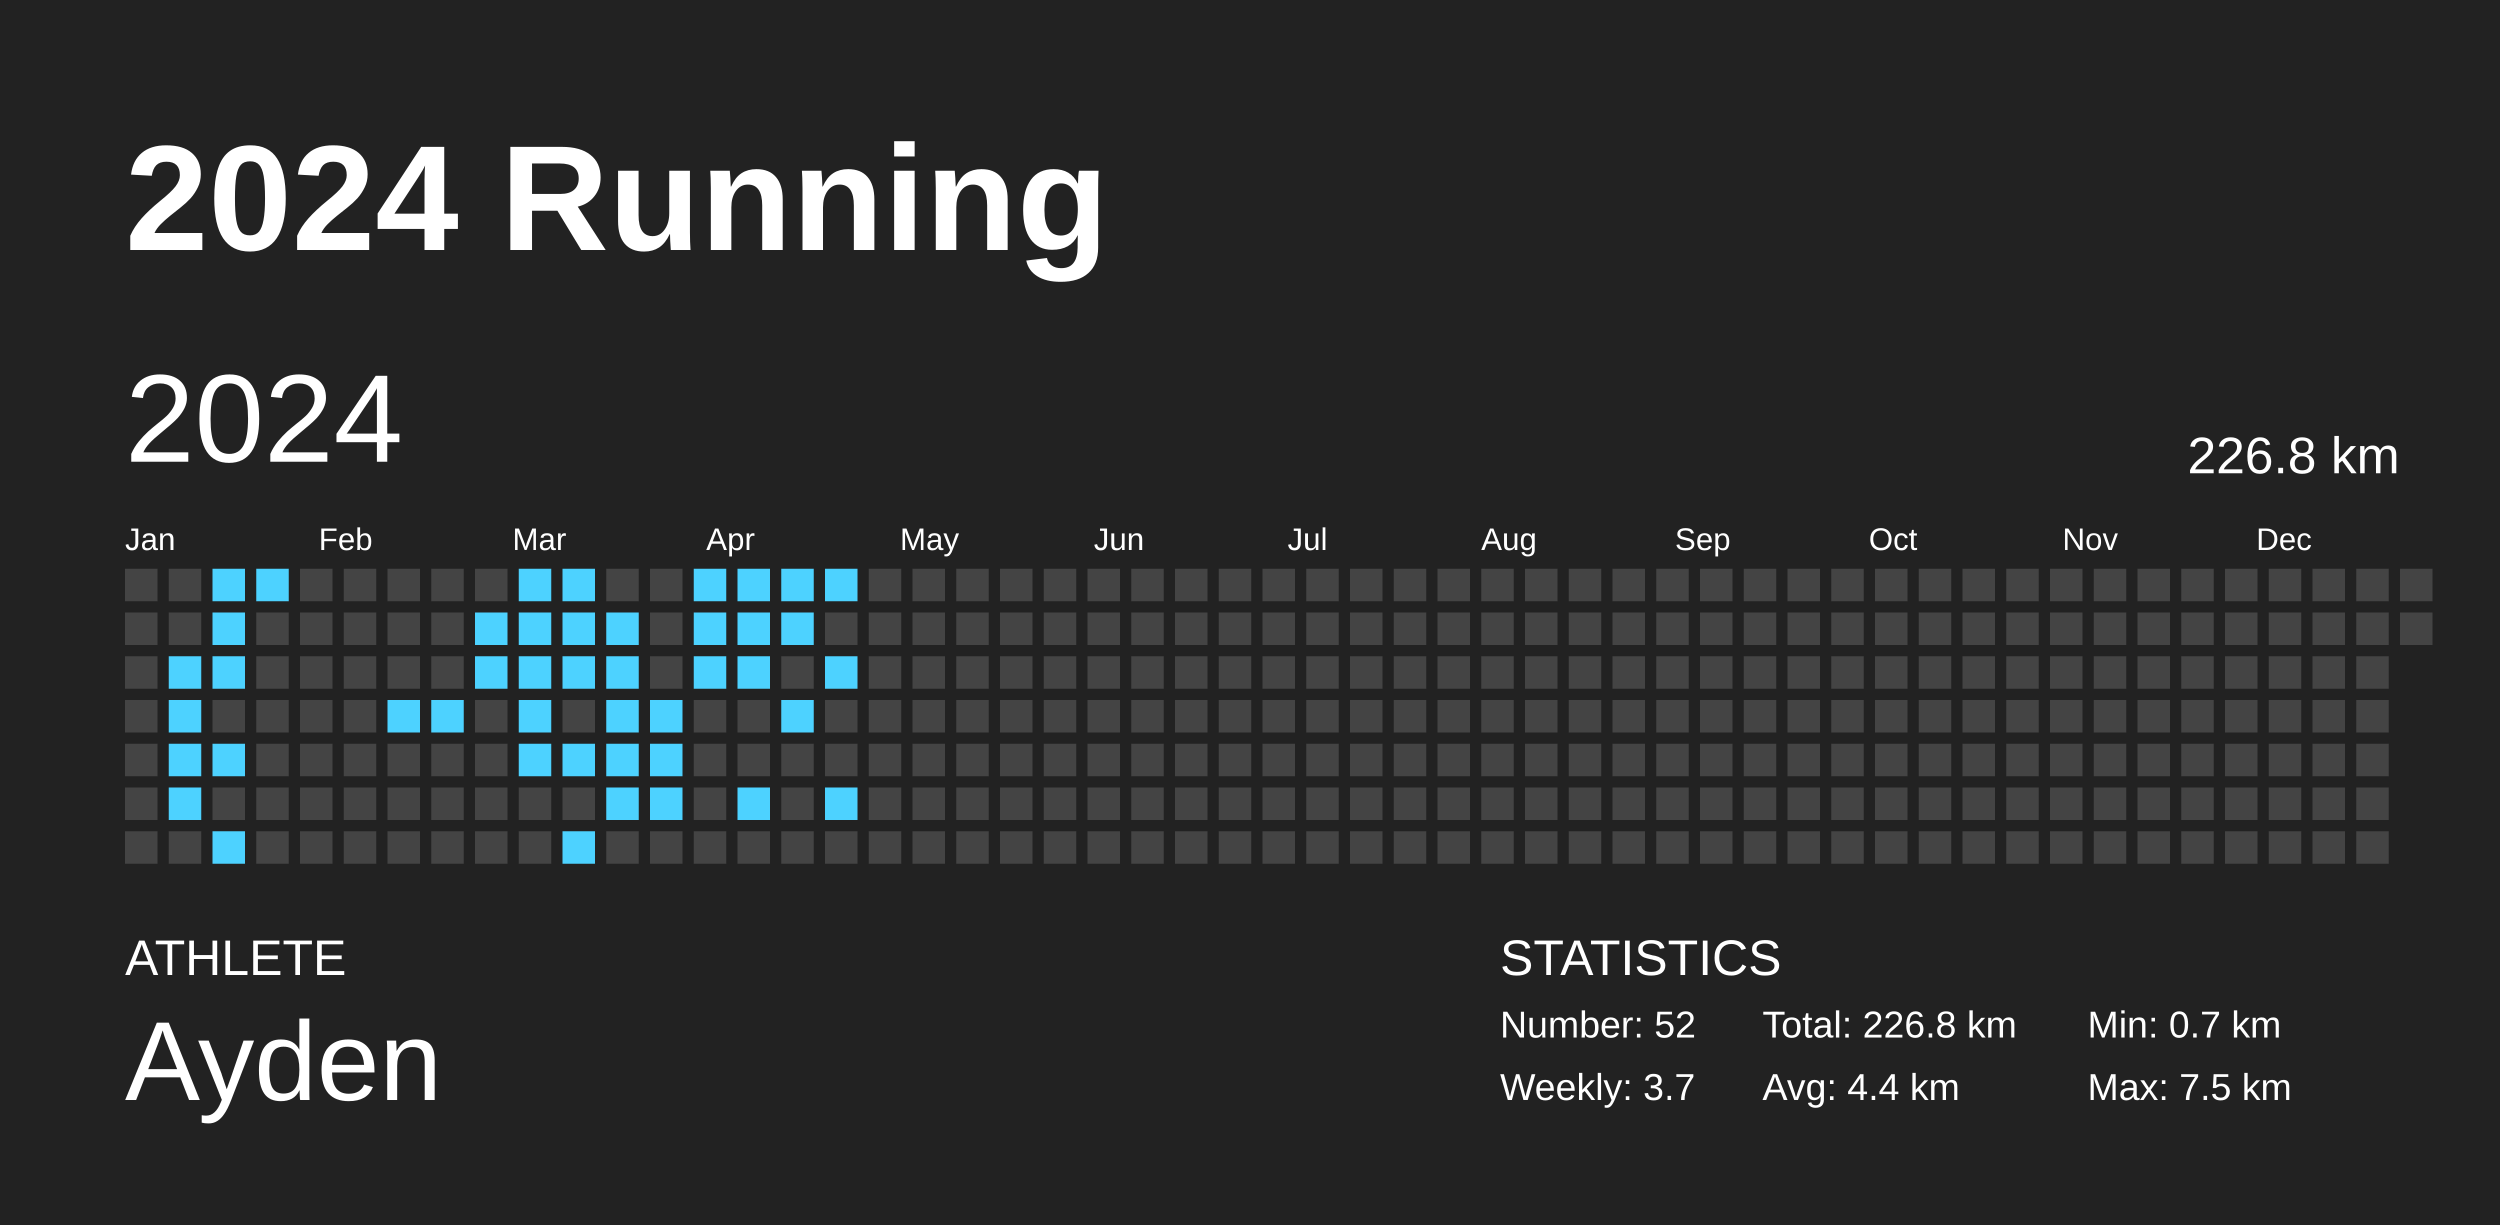
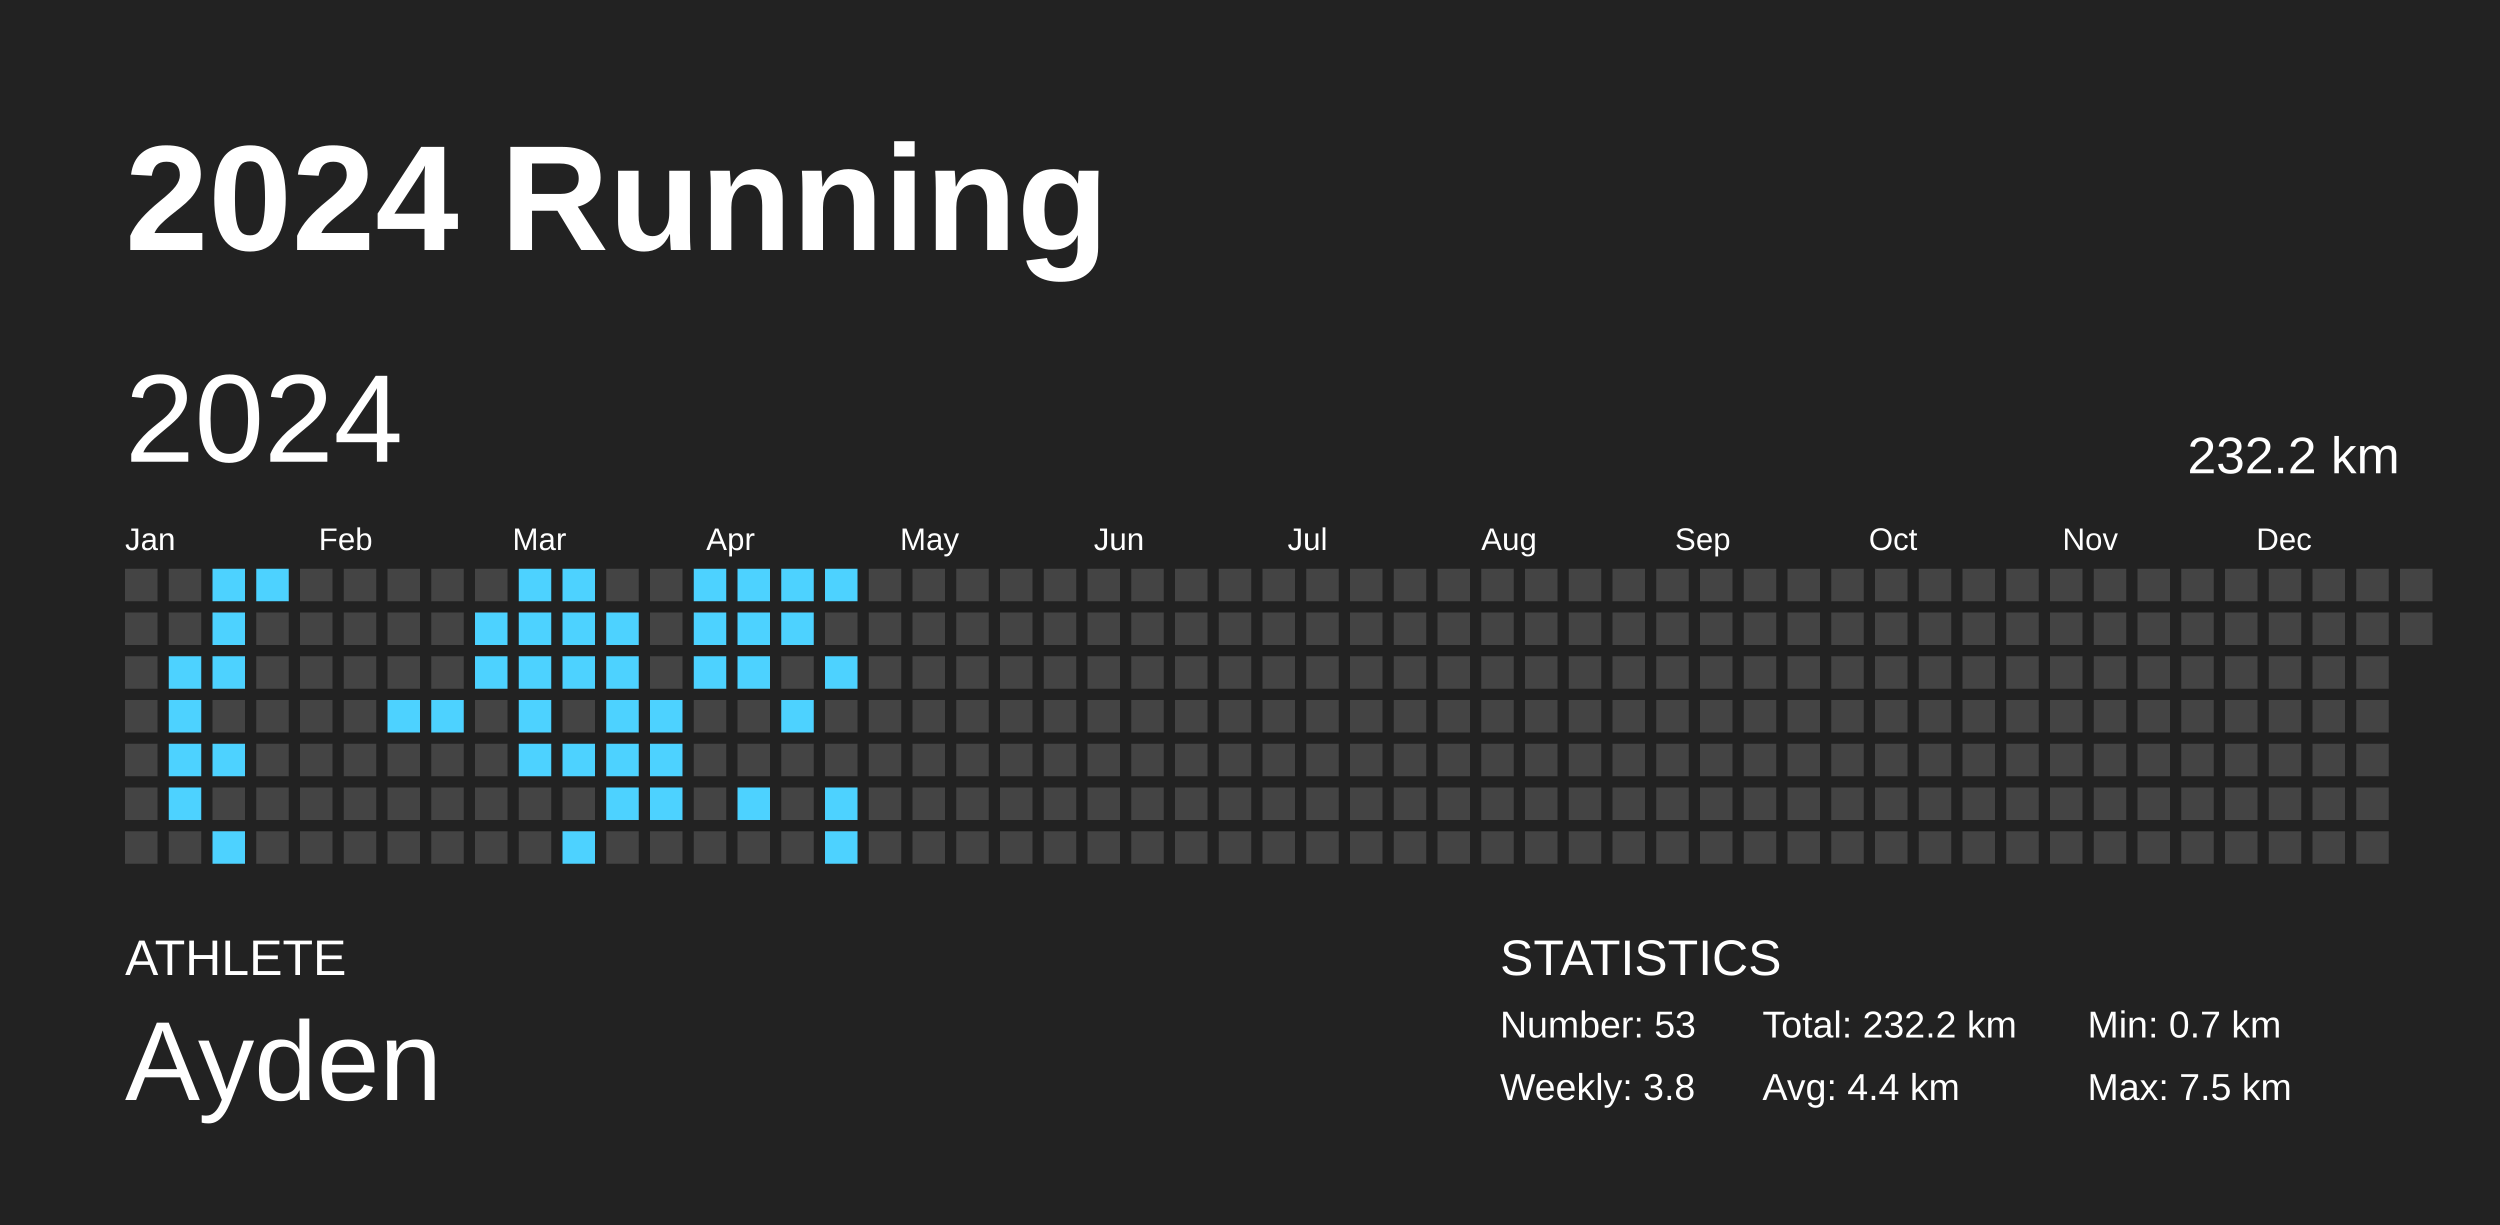
<svg xmlns="http://www.w3.org/2000/svg" baseProfile="full" height="98mm" version="1.1" viewBox="0,0,200,98" width="200mm">
  <defs />
  <rect fill="#222222" height="98" width="200" x="0" y="0" />
  <text fill="#FFFFFF" style="font-size:12px; font-family:Arial; font-weight:bold;" x="10" y="20">2024 Running</text>
  <text fill="#FFFFFF" style="font-size:4px; font-family:Arial" x="10" y="78">ATHLETE</text>
  <text fill="#FFFFFF" style="font-size:9px; font-family:Arial" x="10" y="88">Ayden</text>
  <text fill="#FFFFFF" style="font-size:4px; font-family:Arial" x="120" y="78">STATISTICS</text>
-   <text fill="#FFFFFF" style="font-size:3px; font-family:Arial" x="120" y="83">Number: 52</text>
-   <text fill="#FFFFFF" style="font-size:3px; font-family:Arial" x="120" y="88">Weekly: 3.7</text>
-   <text fill="#FFFFFF" style="font-size:3px; font-family:Arial" x="141" y="83">Total: 226.8 km</text>
+   <text fill="#FFFFFF" style="font-size:3px; font-family:Arial" x="120" y="83">Number: 53</text>
+   <text fill="#FFFFFF" style="font-size:3px; font-family:Arial" x="120" y="88">Weekly: 3.8</text>
+   <text fill="#FFFFFF" style="font-size:3px; font-family:Arial" x="141" y="83">Total: 232.2 km</text>
  <text fill="#FFFFFF" style="font-size:3px; font-family:Arial" x="141" y="88">Avg: 4.4 km</text>
  <text fill="#FFFFFF" style="font-size:3px; font-family:Arial" x="167" y="83">Min: 0.7 km</text>
  <text fill="#FFFFFF" style="font-size:3px; font-family:Arial" x="167" y="88">Max: 7.5 km</text>
  <text dominant-baseline="hanging" fill="#FFFFFF" style="font-size:10.0px; font-family:Arial;" x="10" y="30">2024</text>
-   <text dominant-baseline="hanging" fill="#FFFFFF" style="font-size:4.125px; font-family:Arial;" x="175" y="35">226.8 km</text>
+   <text dominant-baseline="hanging" fill="#FFFFFF" style="font-size:4.125px; font-family:Arial;" x="175" y="35">232.2 km</text>
  <text fill="#FFFFFF" style="font-size:2.5px; font-family:Arial" x="10.0" y="44">Jan</text>
  <text fill="#FFFFFF" style="font-size:2.5px; font-family:Arial" x="25.5" y="44">Feb</text>
  <text fill="#FFFFFF" style="font-size:2.5px; font-family:Arial" x="41.0" y="44">Mar</text>
  <text fill="#FFFFFF" style="font-size:2.5px; font-family:Arial" x="56.5" y="44">Apr</text>
  <text fill="#FFFFFF" style="font-size:2.5px; font-family:Arial" x="72.0" y="44">May</text>
  <text fill="#FFFFFF" style="font-size:2.5px; font-family:Arial" x="87.5" y="44">Jun</text>
  <text fill="#FFFFFF" style="font-size:2.5px; font-family:Arial" x="103.0" y="44">Jul</text>
  <text fill="#FFFFFF" style="font-size:2.5px; font-family:Arial" x="118.5" y="44">Aug</text>
  <text fill="#FFFFFF" style="font-size:2.5px; font-family:Arial" x="134.0" y="44">Sep</text>
  <text fill="#FFFFFF" style="font-size:2.5px; font-family:Arial" x="149.5" y="44">Oct</text>
  <text fill="#FFFFFF" style="font-size:2.5px; font-family:Arial" x="165.0" y="44">Nov</text>
  <text fill="#FFFFFF" style="font-size:2.5px; font-family:Arial" x="180.5" y="44">Dec</text>
  <rect fill="#444444" height="2.6" width="2.6" x="10.0" y="45.5" />
  <rect fill="#444444" height="2.6" width="2.6" x="10.0" y="49.0" />
  <rect fill="#444444" height="2.6" width="2.6" x="10.0" y="52.5" />
  <rect fill="#444444" height="2.6" width="2.6" x="10.0" y="56.0" />
  <rect fill="#444444" height="2.6" width="2.6" x="10.0" y="59.5" />
  <rect fill="#444444" height="2.6" width="2.6" x="10.0" y="63.0" />
  <rect fill="#444444" height="2.6" width="2.6" x="10.0" y="66.5" />
  <rect fill="#444444" height="2.6" width="2.6" x="13.5" y="45.5" />
  <rect fill="#444444" height="2.6" width="2.6" x="13.5" y="49.0" />
  <rect fill="#4dd2ff" height="2.6" width="2.6" x="13.5" y="52.5" />
  <rect fill="#4dd2ff" height="2.6" width="2.6" x="13.5" y="56.0" />
  <rect fill="#4dd2ff" height="2.6" width="2.6" x="13.5" y="59.5" />
  <rect fill="#4dd2ff" height="2.6" width="2.6" x="13.5" y="63.0" />
  <rect fill="#444444" height="2.6" width="2.6" x="13.5" y="66.5" />
  <rect fill="#4dd2ff" height="2.6" width="2.6" x="17.0" y="45.5" />
  <rect fill="#4dd2ff" height="2.6" width="2.6" x="17.0" y="49.0" />
  <rect fill="#4dd2ff" height="2.6" width="2.6" x="17.0" y="52.5" />
  <rect fill="#444444" height="2.6" width="2.6" x="17.0" y="56.0" />
  <rect fill="#4dd2ff" height="2.6" width="2.6" x="17.0" y="59.5" />
  <rect fill="#444444" height="2.6" width="2.6" x="17.0" y="63.0" />
  <rect fill="#4dd2ff" height="2.6" width="2.6" x="17.0" y="66.5" />
  <rect fill="#4dd2ff" height="2.6" width="2.6" x="20.5" y="45.5" />
  <rect fill="#444444" height="2.6" width="2.6" x="20.5" y="49.0" />
  <rect fill="#444444" height="2.6" width="2.6" x="20.5" y="52.5" />
  <rect fill="#444444" height="2.6" width="2.6" x="20.5" y="56.0" />
  <rect fill="#444444" height="2.6" width="2.6" x="20.5" y="59.5" />
  <rect fill="#444444" height="2.6" width="2.6" x="20.5" y="63.0" />
  <rect fill="#444444" height="2.6" width="2.6" x="20.5" y="66.5" />
  <rect fill="#444444" height="2.6" width="2.6" x="24.0" y="45.5" />
  <rect fill="#444444" height="2.6" width="2.6" x="24.0" y="49.0" />
  <rect fill="#444444" height="2.6" width="2.6" x="24.0" y="52.5" />
  <rect fill="#444444" height="2.6" width="2.6" x="24.0" y="56.0" />
  <rect fill="#444444" height="2.6" width="2.6" x="24.0" y="59.5" />
  <rect fill="#444444" height="2.6" width="2.6" x="24.0" y="63.0" />
  <rect fill="#444444" height="2.6" width="2.6" x="24.0" y="66.5" />
  <rect fill="#444444" height="2.6" width="2.6" x="27.5" y="45.5" />
  <rect fill="#444444" height="2.6" width="2.6" x="27.5" y="49.0" />
  <rect fill="#444444" height="2.6" width="2.6" x="27.5" y="52.5" />
  <rect fill="#444444" height="2.6" width="2.6" x="27.5" y="56.0" />
  <rect fill="#444444" height="2.6" width="2.6" x="27.5" y="59.5" />
  <rect fill="#444444" height="2.6" width="2.6" x="27.5" y="63.0" />
  <rect fill="#444444" height="2.6" width="2.6" x="27.5" y="66.5" />
  <rect fill="#444444" height="2.6" width="2.6" x="31.0" y="45.5" />
  <rect fill="#444444" height="2.6" width="2.6" x="31.0" y="49.0" />
  <rect fill="#444444" height="2.6" width="2.6" x="31.0" y="52.5" />
  <rect fill="#4dd2ff" height="2.6" width="2.6" x="31.0" y="56.0" />
  <rect fill="#444444" height="2.6" width="2.6" x="31.0" y="59.5" />
  <rect fill="#444444" height="2.6" width="2.6" x="31.0" y="63.0" />
  <rect fill="#444444" height="2.6" width="2.6" x="31.0" y="66.5" />
  <rect fill="#444444" height="2.6" width="2.6" x="34.5" y="45.5" />
  <rect fill="#444444" height="2.6" width="2.6" x="34.5" y="49.0" />
  <rect fill="#444444" height="2.6" width="2.6" x="34.5" y="52.5" />
  <rect fill="#4dd2ff" height="2.6" width="2.6" x="34.5" y="56.0" />
  <rect fill="#444444" height="2.6" width="2.6" x="34.5" y="59.5" />
  <rect fill="#444444" height="2.6" width="2.6" x="34.5" y="63.0" />
  <rect fill="#444444" height="2.6" width="2.6" x="34.5" y="66.5" />
  <rect fill="#444444" height="2.6" width="2.6" x="38.0" y="45.5" />
  <rect fill="#4dd2ff" height="2.6" width="2.6" x="38.0" y="49.0" />
  <rect fill="#4dd2ff" height="2.6" width="2.6" x="38.0" y="52.5" />
  <rect fill="#444444" height="2.6" width="2.6" x="38.0" y="56.0" />
  <rect fill="#444444" height="2.6" width="2.6" x="38.0" y="59.5" />
  <rect fill="#444444" height="2.6" width="2.6" x="38.0" y="63.0" />
  <rect fill="#444444" height="2.6" width="2.6" x="38.0" y="66.5" />
  <rect fill="#4dd2ff" height="2.6" width="2.6" x="41.5" y="45.5" />
  <rect fill="#4dd2ff" height="2.6" width="2.6" x="41.5" y="49.0" />
  <rect fill="#4dd2ff" height="2.6" width="2.6" x="41.5" y="52.5" />
  <rect fill="#4dd2ff" height="2.6" width="2.6" x="41.5" y="56.0" />
  <rect fill="#4dd2ff" height="2.6" width="2.6" x="41.5" y="59.5" />
  <rect fill="#444444" height="2.6" width="2.6" x="41.5" y="63.0" />
  <rect fill="#444444" height="2.6" width="2.6" x="41.5" y="66.5" />
  <rect fill="#4dd2ff" height="2.6" width="2.6" x="45.0" y="45.5" />
  <rect fill="#4dd2ff" height="2.6" width="2.6" x="45.0" y="49.0" />
  <rect fill="#4dd2ff" height="2.6" width="2.6" x="45.0" y="52.5" />
  <rect fill="#444444" height="2.6" width="2.6" x="45.0" y="56.0" />
  <rect fill="#4dd2ff" height="2.6" width="2.6" x="45.0" y="59.5" />
  <rect fill="#444444" height="2.6" width="2.6" x="45.0" y="63.0" />
  <rect fill="#4dd2ff" height="2.6" width="2.6" x="45.0" y="66.5" />
  <rect fill="#444444" height="2.6" width="2.6" x="48.5" y="45.5" />
  <rect fill="#4dd2ff" height="2.6" width="2.6" x="48.5" y="49.0" />
  <rect fill="#4dd2ff" height="2.6" width="2.6" x="48.5" y="52.5" />
  <rect fill="#4dd2ff" height="2.6" width="2.6" x="48.5" y="56.0" />
  <rect fill="#4dd2ff" height="2.6" width="2.6" x="48.5" y="59.5" />
  <rect fill="#4dd2ff" height="2.6" width="2.6" x="48.5" y="63.0" />
  <rect fill="#444444" height="2.6" width="2.6" x="48.5" y="66.5" />
  <rect fill="#444444" height="2.6" width="2.6" x="52.0" y="45.5" />
  <rect fill="#444444" height="2.6" width="2.6" x="52.0" y="49.0" />
  <rect fill="#444444" height="2.6" width="2.6" x="52.0" y="52.5" />
  <rect fill="#4dd2ff" height="2.6" width="2.6" x="52.0" y="56.0" />
  <rect fill="#4dd2ff" height="2.6" width="2.6" x="52.0" y="59.5" />
  <rect fill="#4dd2ff" height="2.6" width="2.6" x="52.0" y="63.0" />
  <rect fill="#444444" height="2.6" width="2.6" x="52.0" y="66.5" />
  <rect fill="#4dd2ff" height="2.6" width="2.6" x="55.5" y="45.5" />
  <rect fill="#4dd2ff" height="2.6" width="2.6" x="55.5" y="49.0" />
  <rect fill="#4dd2ff" height="2.6" width="2.6" x="55.5" y="52.5" />
  <rect fill="#444444" height="2.6" width="2.6" x="55.5" y="56.0" />
  <rect fill="#444444" height="2.6" width="2.6" x="55.5" y="59.5" />
  <rect fill="#444444" height="2.6" width="2.6" x="55.5" y="63.0" />
  <rect fill="#444444" height="2.6" width="2.6" x="55.5" y="66.5" />
  <rect fill="#4dd2ff" height="2.6" width="2.6" x="59.0" y="45.5" />
  <rect fill="#4dd2ff" height="2.6" width="2.6" x="59.0" y="49.0" />
  <rect fill="#4dd2ff" height="2.6" width="2.6" x="59.0" y="52.5" />
  <rect fill="#444444" height="2.6" width="2.6" x="59.0" y="56.0" />
  <rect fill="#444444" height="2.6" width="2.6" x="59.0" y="59.5" />
  <rect fill="#4dd2ff" height="2.6" width="2.6" x="59.0" y="63.0" />
  <rect fill="#444444" height="2.6" width="2.6" x="59.0" y="66.5" />
  <rect fill="#4dd2ff" height="2.6" width="2.6" x="62.5" y="45.5" />
  <rect fill="#4dd2ff" height="2.6" width="2.6" x="62.5" y="49.0" />
  <rect fill="#444444" height="2.6" width="2.6" x="62.5" y="52.5" />
  <rect fill="#4dd2ff" height="2.6" width="2.6" x="62.5" y="56.0" />
  <rect fill="#444444" height="2.6" width="2.6" x="62.5" y="59.5" />
  <rect fill="#444444" height="2.6" width="2.6" x="62.5" y="63.0" />
  <rect fill="#444444" height="2.6" width="2.6" x="62.5" y="66.5" />
  <rect fill="#4dd2ff" height="2.6" width="2.6" x="66.0" y="45.5" />
  <rect fill="#444444" height="2.6" width="2.6" x="66.0" y="49.0" />
  <rect fill="#4dd2ff" height="2.6" width="2.6" x="66.0" y="52.5" />
  <rect fill="#444444" height="2.6" width="2.6" x="66.0" y="56.0" />
  <rect fill="#444444" height="2.6" width="2.6" x="66.0" y="59.5" />
  <rect fill="#4dd2ff" height="2.6" width="2.6" x="66.0" y="63.0" />
-   <rect fill="#444444" height="2.6" width="2.6" x="66.0" y="66.5" />
+   <rect fill="#4dd2ff" height="2.6" width="2.6" x="66.0" y="66.5" />
  <rect fill="#444444" height="2.6" width="2.6" x="69.5" y="45.5" />
  <rect fill="#444444" height="2.6" width="2.6" x="69.5" y="49.0" />
  <rect fill="#444444" height="2.6" width="2.6" x="69.5" y="52.5" />
  <rect fill="#444444" height="2.6" width="2.6" x="69.5" y="56.0" />
  <rect fill="#444444" height="2.6" width="2.6" x="69.5" y="59.5" />
  <rect fill="#444444" height="2.6" width="2.6" x="69.5" y="63.0" />
  <rect fill="#444444" height="2.6" width="2.6" x="69.5" y="66.5" />
  <rect fill="#444444" height="2.6" width="2.6" x="73.0" y="45.5" />
  <rect fill="#444444" height="2.6" width="2.6" x="73.0" y="49.0" />
  <rect fill="#444444" height="2.6" width="2.6" x="73.0" y="52.5" />
  <rect fill="#444444" height="2.6" width="2.6" x="73.0" y="56.0" />
  <rect fill="#444444" height="2.6" width="2.6" x="73.0" y="59.5" />
  <rect fill="#444444" height="2.6" width="2.6" x="73.0" y="63.0" />
  <rect fill="#444444" height="2.6" width="2.6" x="73.0" y="66.5" />
  <rect fill="#444444" height="2.6" width="2.6" x="76.5" y="45.5" />
  <rect fill="#444444" height="2.6" width="2.6" x="76.5" y="49.0" />
  <rect fill="#444444" height="2.6" width="2.6" x="76.5" y="52.5" />
  <rect fill="#444444" height="2.6" width="2.6" x="76.5" y="56.0" />
  <rect fill="#444444" height="2.6" width="2.6" x="76.5" y="59.5" />
  <rect fill="#444444" height="2.6" width="2.6" x="76.5" y="63.0" />
  <rect fill="#444444" height="2.6" width="2.6" x="76.5" y="66.5" />
  <rect fill="#444444" height="2.6" width="2.6" x="80.0" y="45.5" />
  <rect fill="#444444" height="2.6" width="2.6" x="80.0" y="49.0" />
  <rect fill="#444444" height="2.6" width="2.6" x="80.0" y="52.5" />
  <rect fill="#444444" height="2.6" width="2.6" x="80.0" y="56.0" />
  <rect fill="#444444" height="2.6" width="2.6" x="80.0" y="59.5" />
  <rect fill="#444444" height="2.6" width="2.6" x="80.0" y="63.0" />
  <rect fill="#444444" height="2.6" width="2.6" x="80.0" y="66.5" />
  <rect fill="#444444" height="2.6" width="2.6" x="83.5" y="45.5" />
  <rect fill="#444444" height="2.6" width="2.6" x="83.5" y="49.0" />
  <rect fill="#444444" height="2.6" width="2.6" x="83.5" y="52.5" />
  <rect fill="#444444" height="2.6" width="2.6" x="83.5" y="56.0" />
  <rect fill="#444444" height="2.6" width="2.6" x="83.5" y="59.5" />
  <rect fill="#444444" height="2.6" width="2.6" x="83.5" y="63.0" />
  <rect fill="#444444" height="2.6" width="2.6" x="83.5" y="66.5" />
  <rect fill="#444444" height="2.6" width="2.6" x="87.0" y="45.5" />
  <rect fill="#444444" height="2.6" width="2.6" x="87.0" y="49.0" />
  <rect fill="#444444" height="2.6" width="2.6" x="87.0" y="52.5" />
  <rect fill="#444444" height="2.6" width="2.6" x="87.0" y="56.0" />
  <rect fill="#444444" height="2.6" width="2.6" x="87.0" y="59.5" />
  <rect fill="#444444" height="2.6" width="2.6" x="87.0" y="63.0" />
  <rect fill="#444444" height="2.6" width="2.6" x="87.0" y="66.5" />
  <rect fill="#444444" height="2.6" width="2.6" x="90.5" y="45.5" />
  <rect fill="#444444" height="2.6" width="2.6" x="90.5" y="49.0" />
  <rect fill="#444444" height="2.6" width="2.6" x="90.5" y="52.5" />
  <rect fill="#444444" height="2.6" width="2.6" x="90.5" y="56.0" />
  <rect fill="#444444" height="2.6" width="2.6" x="90.5" y="59.5" />
  <rect fill="#444444" height="2.6" width="2.6" x="90.5" y="63.0" />
  <rect fill="#444444" height="2.6" width="2.6" x="90.5" y="66.5" />
  <rect fill="#444444" height="2.6" width="2.6" x="94.0" y="45.5" />
  <rect fill="#444444" height="2.6" width="2.6" x="94.0" y="49.0" />
  <rect fill="#444444" height="2.6" width="2.6" x="94.0" y="52.5" />
  <rect fill="#444444" height="2.6" width="2.6" x="94.0" y="56.0" />
  <rect fill="#444444" height="2.6" width="2.6" x="94.0" y="59.5" />
  <rect fill="#444444" height="2.6" width="2.6" x="94.0" y="63.0" />
  <rect fill="#444444" height="2.6" width="2.6" x="94.0" y="66.5" />
  <rect fill="#444444" height="2.6" width="2.6" x="97.5" y="45.5" />
  <rect fill="#444444" height="2.6" width="2.6" x="97.5" y="49.0" />
  <rect fill="#444444" height="2.6" width="2.6" x="97.5" y="52.5" />
  <rect fill="#444444" height="2.6" width="2.6" x="97.5" y="56.0" />
  <rect fill="#444444" height="2.6" width="2.6" x="97.5" y="59.5" />
  <rect fill="#444444" height="2.6" width="2.6" x="97.5" y="63.0" />
  <rect fill="#444444" height="2.6" width="2.6" x="97.5" y="66.5" />
  <rect fill="#444444" height="2.6" width="2.6" x="101.0" y="45.5" />
  <rect fill="#444444" height="2.6" width="2.6" x="101.0" y="49.0" />
  <rect fill="#444444" height="2.6" width="2.6" x="101.0" y="52.5" />
  <rect fill="#444444" height="2.6" width="2.6" x="101.0" y="56.0" />
  <rect fill="#444444" height="2.6" width="2.6" x="101.0" y="59.5" />
  <rect fill="#444444" height="2.6" width="2.6" x="101.0" y="63.0" />
  <rect fill="#444444" height="2.6" width="2.6" x="101.0" y="66.5" />
  <rect fill="#444444" height="2.6" width="2.6" x="104.5" y="45.5" />
  <rect fill="#444444" height="2.6" width="2.6" x="104.5" y="49.0" />
  <rect fill="#444444" height="2.6" width="2.6" x="104.5" y="52.5" />
  <rect fill="#444444" height="2.6" width="2.6" x="104.5" y="56.0" />
  <rect fill="#444444" height="2.6" width="2.6" x="104.5" y="59.5" />
  <rect fill="#444444" height="2.6" width="2.6" x="104.5" y="63.0" />
  <rect fill="#444444" height="2.6" width="2.6" x="104.5" y="66.5" />
  <rect fill="#444444" height="2.6" width="2.6" x="108.0" y="45.5" />
  <rect fill="#444444" height="2.6" width="2.6" x="108.0" y="49.0" />
  <rect fill="#444444" height="2.6" width="2.6" x="108.0" y="52.5" />
  <rect fill="#444444" height="2.6" width="2.6" x="108.0" y="56.0" />
  <rect fill="#444444" height="2.6" width="2.6" x="108.0" y="59.5" />
  <rect fill="#444444" height="2.6" width="2.6" x="108.0" y="63.0" />
  <rect fill="#444444" height="2.6" width="2.6" x="108.0" y="66.5" />
  <rect fill="#444444" height="2.6" width="2.6" x="111.5" y="45.5" />
  <rect fill="#444444" height="2.6" width="2.6" x="111.5" y="49.0" />
  <rect fill="#444444" height="2.6" width="2.6" x="111.5" y="52.5" />
  <rect fill="#444444" height="2.6" width="2.6" x="111.5" y="56.0" />
  <rect fill="#444444" height="2.6" width="2.6" x="111.5" y="59.5" />
  <rect fill="#444444" height="2.6" width="2.6" x="111.5" y="63.0" />
  <rect fill="#444444" height="2.6" width="2.6" x="111.5" y="66.5" />
  <rect fill="#444444" height="2.6" width="2.6" x="115.0" y="45.5" />
  <rect fill="#444444" height="2.6" width="2.6" x="115.0" y="49.0" />
  <rect fill="#444444" height="2.6" width="2.6" x="115.0" y="52.5" />
  <rect fill="#444444" height="2.6" width="2.6" x="115.0" y="56.0" />
  <rect fill="#444444" height="2.6" width="2.6" x="115.0" y="59.5" />
  <rect fill="#444444" height="2.6" width="2.6" x="115.0" y="63.0" />
  <rect fill="#444444" height="2.6" width="2.6" x="115.0" y="66.5" />
  <rect fill="#444444" height="2.6" width="2.6" x="118.5" y="45.5" />
  <rect fill="#444444" height="2.6" width="2.6" x="118.5" y="49.0" />
  <rect fill="#444444" height="2.6" width="2.6" x="118.5" y="52.5" />
  <rect fill="#444444" height="2.6" width="2.6" x="118.5" y="56.0" />
  <rect fill="#444444" height="2.6" width="2.6" x="118.5" y="59.5" />
  <rect fill="#444444" height="2.6" width="2.6" x="118.5" y="63.0" />
  <rect fill="#444444" height="2.6" width="2.6" x="118.5" y="66.5" />
  <rect fill="#444444" height="2.6" width="2.6" x="122.0" y="45.5" />
  <rect fill="#444444" height="2.6" width="2.6" x="122.0" y="49.0" />
  <rect fill="#444444" height="2.6" width="2.6" x="122.0" y="52.5" />
  <rect fill="#444444" height="2.6" width="2.6" x="122.0" y="56.0" />
  <rect fill="#444444" height="2.6" width="2.6" x="122.0" y="59.5" />
  <rect fill="#444444" height="2.6" width="2.6" x="122.0" y="63.0" />
  <rect fill="#444444" height="2.6" width="2.6" x="122.0" y="66.5" />
  <rect fill="#444444" height="2.6" width="2.6" x="125.5" y="45.5" />
  <rect fill="#444444" height="2.6" width="2.6" x="125.5" y="49.0" />
  <rect fill="#444444" height="2.6" width="2.6" x="125.5" y="52.5" />
  <rect fill="#444444" height="2.6" width="2.6" x="125.5" y="56.0" />
  <rect fill="#444444" height="2.6" width="2.6" x="125.5" y="59.5" />
  <rect fill="#444444" height="2.6" width="2.6" x="125.5" y="63.0" />
  <rect fill="#444444" height="2.6" width="2.6" x="125.5" y="66.5" />
  <rect fill="#444444" height="2.6" width="2.6" x="129.0" y="45.5" />
  <rect fill="#444444" height="2.6" width="2.6" x="129.0" y="49.0" />
  <rect fill="#444444" height="2.6" width="2.6" x="129.0" y="52.5" />
  <rect fill="#444444" height="2.6" width="2.6" x="129.0" y="56.0" />
  <rect fill="#444444" height="2.6" width="2.6" x="129.0" y="59.5" />
  <rect fill="#444444" height="2.6" width="2.6" x="129.0" y="63.0" />
  <rect fill="#444444" height="2.6" width="2.6" x="129.0" y="66.5" />
  <rect fill="#444444" height="2.6" width="2.6" x="132.5" y="45.5" />
  <rect fill="#444444" height="2.6" width="2.6" x="132.5" y="49.0" />
  <rect fill="#444444" height="2.6" width="2.6" x="132.5" y="52.5" />
  <rect fill="#444444" height="2.6" width="2.6" x="132.5" y="56.0" />
  <rect fill="#444444" height="2.6" width="2.6" x="132.5" y="59.5" />
  <rect fill="#444444" height="2.6" width="2.6" x="132.5" y="63.0" />
  <rect fill="#444444" height="2.6" width="2.6" x="132.5" y="66.5" />
  <rect fill="#444444" height="2.6" width="2.6" x="136.0" y="45.5" />
  <rect fill="#444444" height="2.6" width="2.6" x="136.0" y="49.0" />
  <rect fill="#444444" height="2.6" width="2.6" x="136.0" y="52.5" />
  <rect fill="#444444" height="2.6" width="2.6" x="136.0" y="56.0" />
  <rect fill="#444444" height="2.6" width="2.6" x="136.0" y="59.5" />
  <rect fill="#444444" height="2.6" width="2.6" x="136.0" y="63.0" />
  <rect fill="#444444" height="2.6" width="2.6" x="136.0" y="66.5" />
  <rect fill="#444444" height="2.6" width="2.6" x="139.5" y="45.5" />
  <rect fill="#444444" height="2.6" width="2.6" x="139.5" y="49.0" />
  <rect fill="#444444" height="2.6" width="2.6" x="139.5" y="52.5" />
  <rect fill="#444444" height="2.6" width="2.6" x="139.5" y="56.0" />
  <rect fill="#444444" height="2.6" width="2.6" x="139.5" y="59.5" />
  <rect fill="#444444" height="2.6" width="2.6" x="139.5" y="63.0" />
  <rect fill="#444444" height="2.6" width="2.6" x="139.5" y="66.5" />
  <rect fill="#444444" height="2.6" width="2.6" x="143.0" y="45.5" />
  <rect fill="#444444" height="2.6" width="2.6" x="143.0" y="49.0" />
  <rect fill="#444444" height="2.6" width="2.6" x="143.0" y="52.5" />
  <rect fill="#444444" height="2.6" width="2.6" x="143.0" y="56.0" />
  <rect fill="#444444" height="2.6" width="2.6" x="143.0" y="59.5" />
  <rect fill="#444444" height="2.6" width="2.6" x="143.0" y="63.0" />
  <rect fill="#444444" height="2.6" width="2.6" x="143.0" y="66.5" />
  <rect fill="#444444" height="2.6" width="2.6" x="146.5" y="45.5" />
  <rect fill="#444444" height="2.6" width="2.6" x="146.5" y="49.0" />
  <rect fill="#444444" height="2.6" width="2.6" x="146.5" y="52.5" />
  <rect fill="#444444" height="2.6" width="2.6" x="146.5" y="56.0" />
  <rect fill="#444444" height="2.6" width="2.6" x="146.5" y="59.5" />
  <rect fill="#444444" height="2.6" width="2.6" x="146.5" y="63.0" />
  <rect fill="#444444" height="2.6" width="2.6" x="146.5" y="66.5" />
  <rect fill="#444444" height="2.6" width="2.6" x="150.0" y="45.5" />
  <rect fill="#444444" height="2.6" width="2.6" x="150.0" y="49.0" />
  <rect fill="#444444" height="2.6" width="2.6" x="150.0" y="52.5" />
  <rect fill="#444444" height="2.6" width="2.6" x="150.0" y="56.0" />
  <rect fill="#444444" height="2.6" width="2.6" x="150.0" y="59.5" />
  <rect fill="#444444" height="2.6" width="2.6" x="150.0" y="63.0" />
  <rect fill="#444444" height="2.6" width="2.6" x="150.0" y="66.5" />
  <rect fill="#444444" height="2.6" width="2.6" x="153.5" y="45.5" />
  <rect fill="#444444" height="2.6" width="2.6" x="153.5" y="49.0" />
  <rect fill="#444444" height="2.6" width="2.6" x="153.5" y="52.5" />
  <rect fill="#444444" height="2.6" width="2.6" x="153.5" y="56.0" />
  <rect fill="#444444" height="2.6" width="2.6" x="153.5" y="59.5" />
  <rect fill="#444444" height="2.6" width="2.6" x="153.5" y="63.0" />
  <rect fill="#444444" height="2.6" width="2.6" x="153.5" y="66.5" />
  <rect fill="#444444" height="2.6" width="2.6" x="157.0" y="45.5" />
  <rect fill="#444444" height="2.6" width="2.6" x="157.0" y="49.0" />
  <rect fill="#444444" height="2.6" width="2.6" x="157.0" y="52.5" />
  <rect fill="#444444" height="2.6" width="2.6" x="157.0" y="56.0" />
  <rect fill="#444444" height="2.6" width="2.6" x="157.0" y="59.5" />
  <rect fill="#444444" height="2.6" width="2.6" x="157.0" y="63.0" />
  <rect fill="#444444" height="2.6" width="2.6" x="157.0" y="66.5" />
  <rect fill="#444444" height="2.6" width="2.6" x="160.5" y="45.5" />
  <rect fill="#444444" height="2.6" width="2.6" x="160.5" y="49.0" />
  <rect fill="#444444" height="2.6" width="2.6" x="160.5" y="52.5" />
  <rect fill="#444444" height="2.6" width="2.6" x="160.5" y="56.0" />
  <rect fill="#444444" height="2.6" width="2.6" x="160.5" y="59.5" />
  <rect fill="#444444" height="2.6" width="2.6" x="160.5" y="63.0" />
  <rect fill="#444444" height="2.6" width="2.6" x="160.5" y="66.5" />
  <rect fill="#444444" height="2.6" width="2.6" x="164.0" y="45.5" />
  <rect fill="#444444" height="2.6" width="2.6" x="164.0" y="49.0" />
  <rect fill="#444444" height="2.6" width="2.6" x="164.0" y="52.5" />
  <rect fill="#444444" height="2.6" width="2.6" x="164.0" y="56.0" />
  <rect fill="#444444" height="2.6" width="2.6" x="164.0" y="59.5" />
  <rect fill="#444444" height="2.6" width="2.6" x="164.0" y="63.0" />
  <rect fill="#444444" height="2.6" width="2.6" x="164.0" y="66.5" />
  <rect fill="#444444" height="2.6" width="2.6" x="167.5" y="45.5" />
  <rect fill="#444444" height="2.6" width="2.6" x="167.5" y="49.0" />
  <rect fill="#444444" height="2.6" width="2.6" x="167.5" y="52.5" />
  <rect fill="#444444" height="2.6" width="2.6" x="167.5" y="56.0" />
  <rect fill="#444444" height="2.6" width="2.6" x="167.5" y="59.5" />
  <rect fill="#444444" height="2.6" width="2.6" x="167.5" y="63.0" />
  <rect fill="#444444" height="2.6" width="2.6" x="167.5" y="66.5" />
  <rect fill="#444444" height="2.6" width="2.6" x="171.0" y="45.5" />
  <rect fill="#444444" height="2.6" width="2.6" x="171.0" y="49.0" />
  <rect fill="#444444" height="2.6" width="2.6" x="171.0" y="52.5" />
  <rect fill="#444444" height="2.6" width="2.6" x="171.0" y="56.0" />
  <rect fill="#444444" height="2.6" width="2.6" x="171.0" y="59.5" />
  <rect fill="#444444" height="2.6" width="2.6" x="171.0" y="63.0" />
  <rect fill="#444444" height="2.6" width="2.6" x="171.0" y="66.5" />
  <rect fill="#444444" height="2.6" width="2.6" x="174.5" y="45.5" />
  <rect fill="#444444" height="2.6" width="2.6" x="174.5" y="49.0" />
  <rect fill="#444444" height="2.6" width="2.6" x="174.5" y="52.5" />
  <rect fill="#444444" height="2.6" width="2.6" x="174.5" y="56.0" />
  <rect fill="#444444" height="2.6" width="2.6" x="174.5" y="59.5" />
  <rect fill="#444444" height="2.6" width="2.6" x="174.5" y="63.0" />
  <rect fill="#444444" height="2.6" width="2.6" x="174.5" y="66.5" />
  <rect fill="#444444" height="2.6" width="2.6" x="178.0" y="45.5" />
  <rect fill="#444444" height="2.6" width="2.6" x="178.0" y="49.0" />
  <rect fill="#444444" height="2.6" width="2.6" x="178.0" y="52.5" />
  <rect fill="#444444" height="2.6" width="2.6" x="178.0" y="56.0" />
  <rect fill="#444444" height="2.6" width="2.6" x="178.0" y="59.5" />
  <rect fill="#444444" height="2.6" width="2.6" x="178.0" y="63.0" />
  <rect fill="#444444" height="2.6" width="2.6" x="178.0" y="66.5" />
  <rect fill="#444444" height="2.6" width="2.6" x="181.5" y="45.5" />
  <rect fill="#444444" height="2.6" width="2.6" x="181.5" y="49.0" />
  <rect fill="#444444" height="2.6" width="2.6" x="181.5" y="52.5" />
  <rect fill="#444444" height="2.6" width="2.6" x="181.5" y="56.0" />
  <rect fill="#444444" height="2.6" width="2.6" x="181.5" y="59.5" />
  <rect fill="#444444" height="2.6" width="2.6" x="181.5" y="63.0" />
  <rect fill="#444444" height="2.6" width="2.6" x="181.5" y="66.5" />
  <rect fill="#444444" height="2.6" width="2.6" x="185.0" y="45.5" />
  <rect fill="#444444" height="2.6" width="2.6" x="185.0" y="49.0" />
  <rect fill="#444444" height="2.6" width="2.6" x="185.0" y="52.5" />
  <rect fill="#444444" height="2.6" width="2.6" x="185.0" y="56.0" />
  <rect fill="#444444" height="2.6" width="2.6" x="185.0" y="59.5" />
  <rect fill="#444444" height="2.6" width="2.6" x="185.0" y="63.0" />
  <rect fill="#444444" height="2.6" width="2.6" x="185.0" y="66.5" />
  <rect fill="#444444" height="2.6" width="2.6" x="188.5" y="45.5" />
  <rect fill="#444444" height="2.6" width="2.6" x="188.5" y="49.0" />
  <rect fill="#444444" height="2.6" width="2.6" x="188.5" y="52.5" />
  <rect fill="#444444" height="2.6" width="2.6" x="188.5" y="56.0" />
  <rect fill="#444444" height="2.6" width="2.6" x="188.5" y="59.5" />
  <rect fill="#444444" height="2.6" width="2.6" x="188.5" y="63.0" />
  <rect fill="#444444" height="2.6" width="2.6" x="188.5" y="66.5" />
  <rect fill="#444444" height="2.6" width="2.6" x="192.0" y="45.5" />
  <rect fill="#444444" height="2.6" width="2.6" x="192.0" y="49.0" />
</svg>
